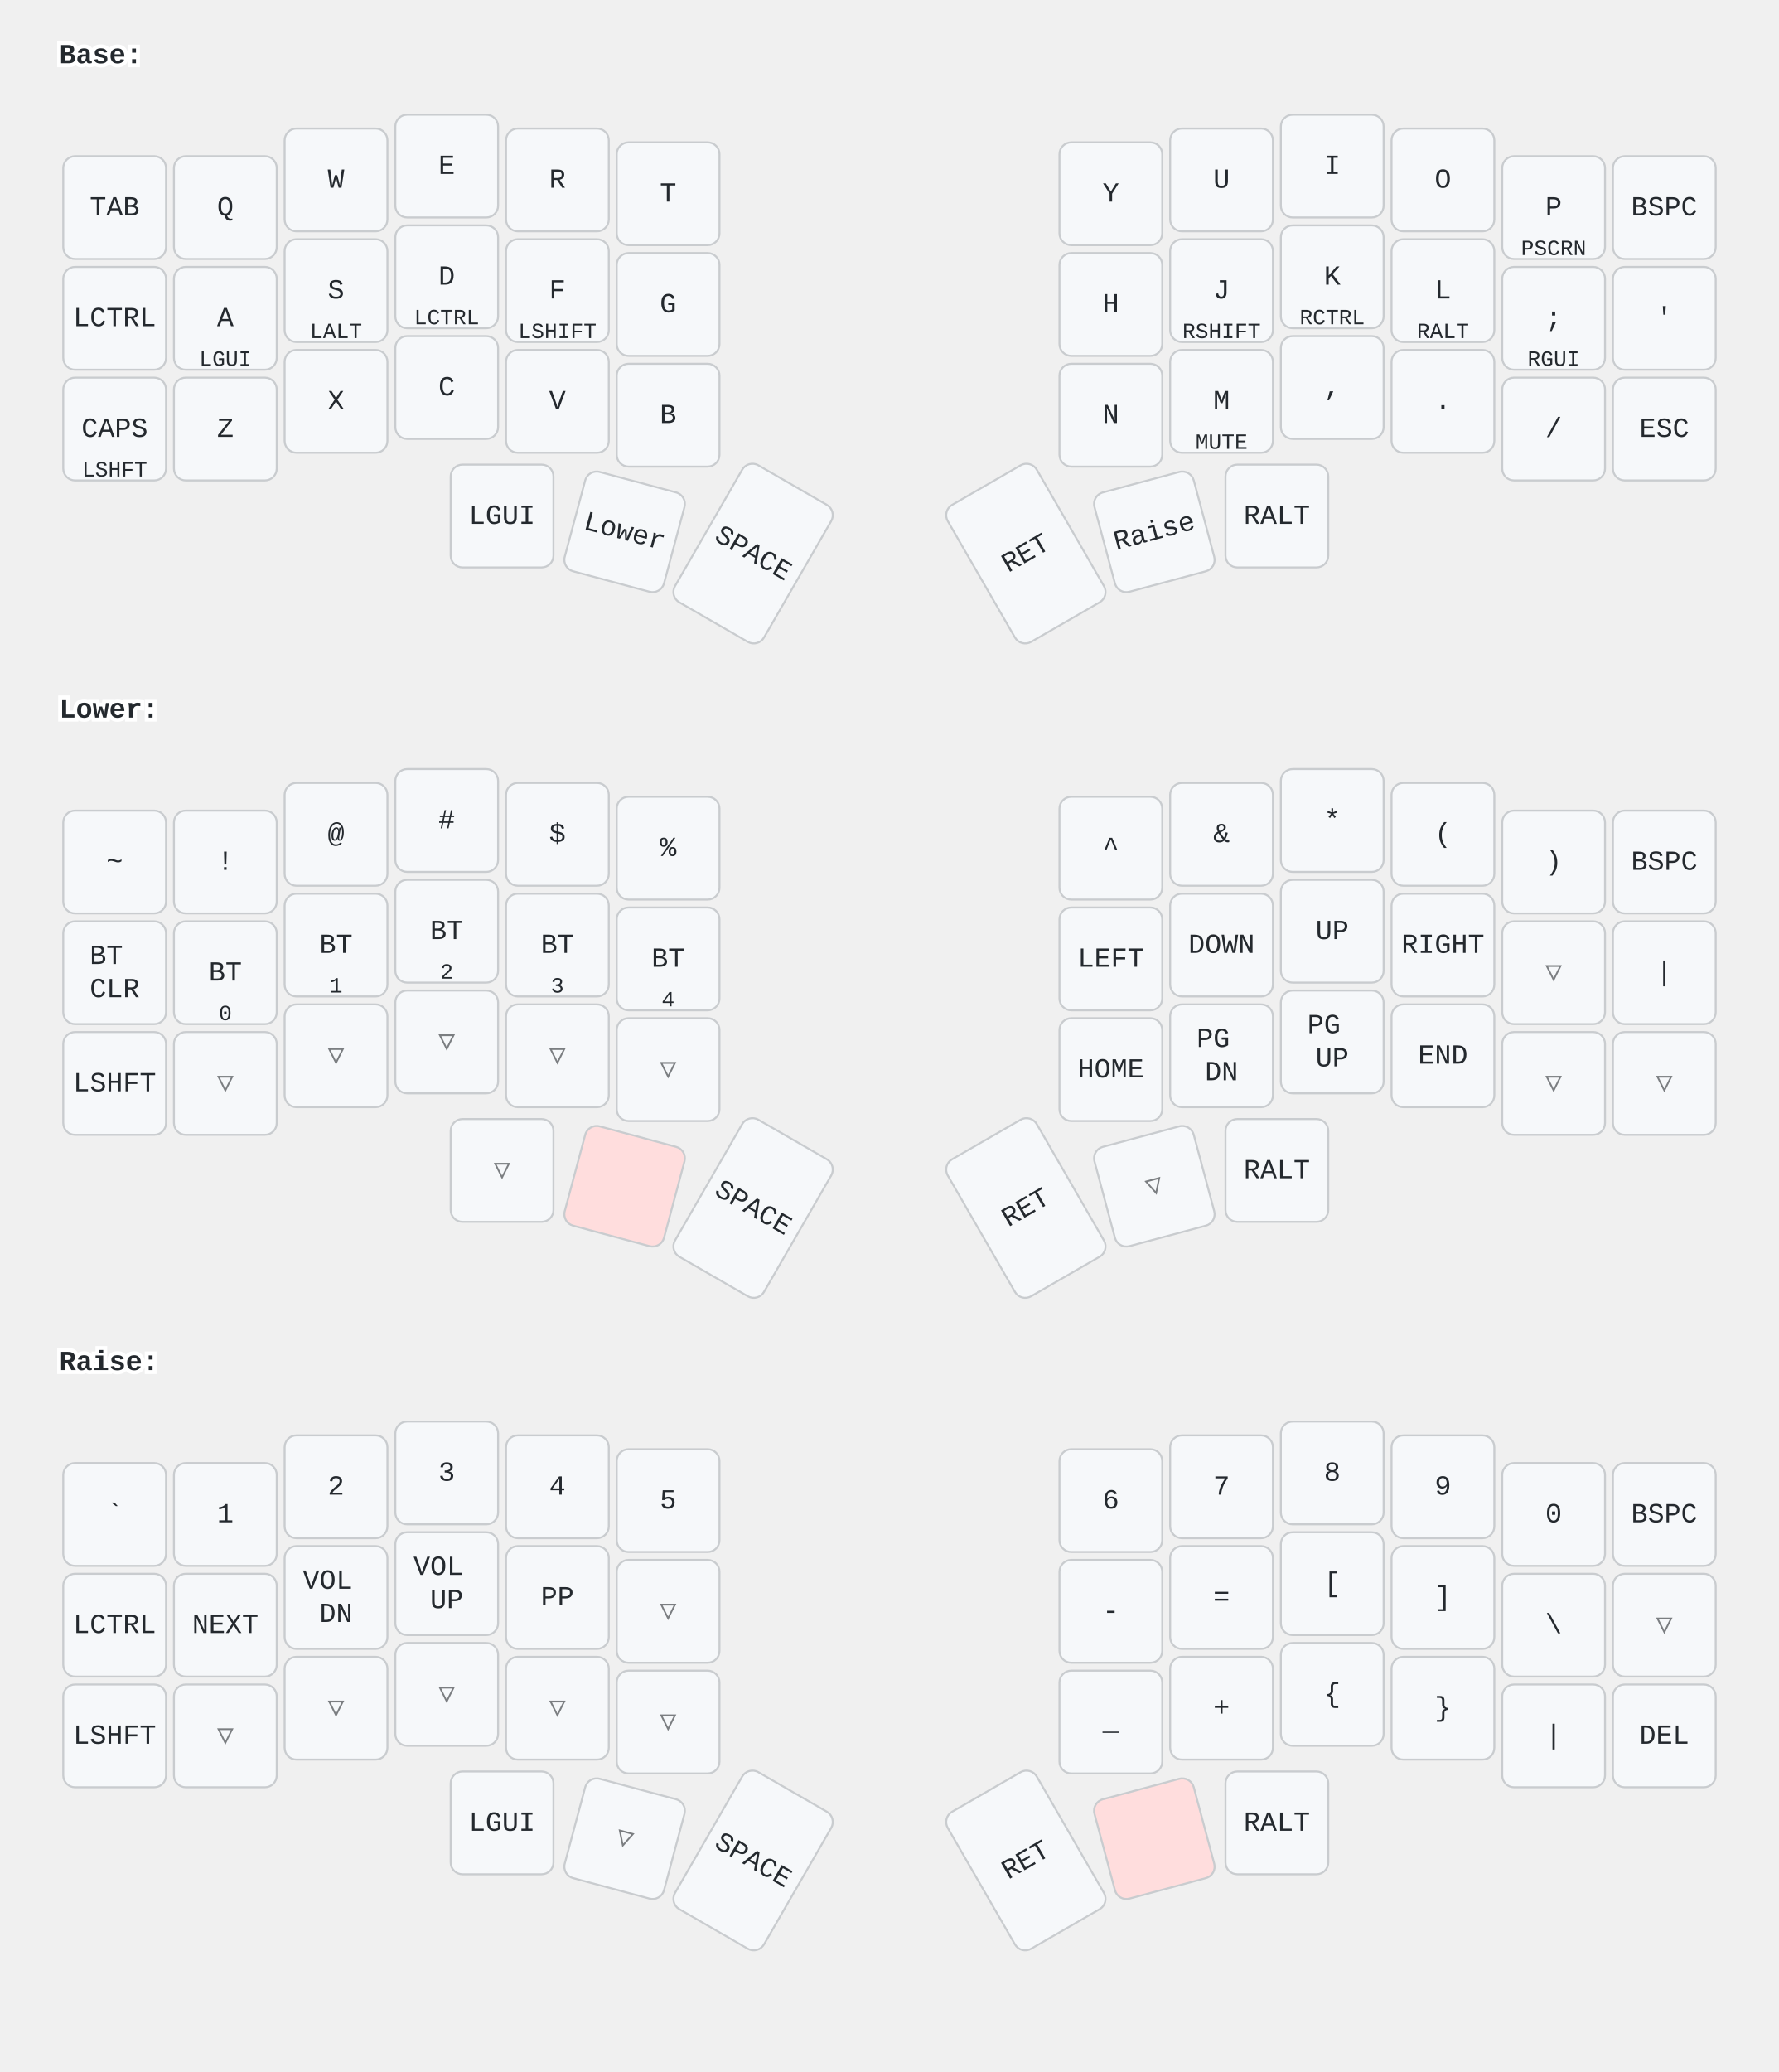
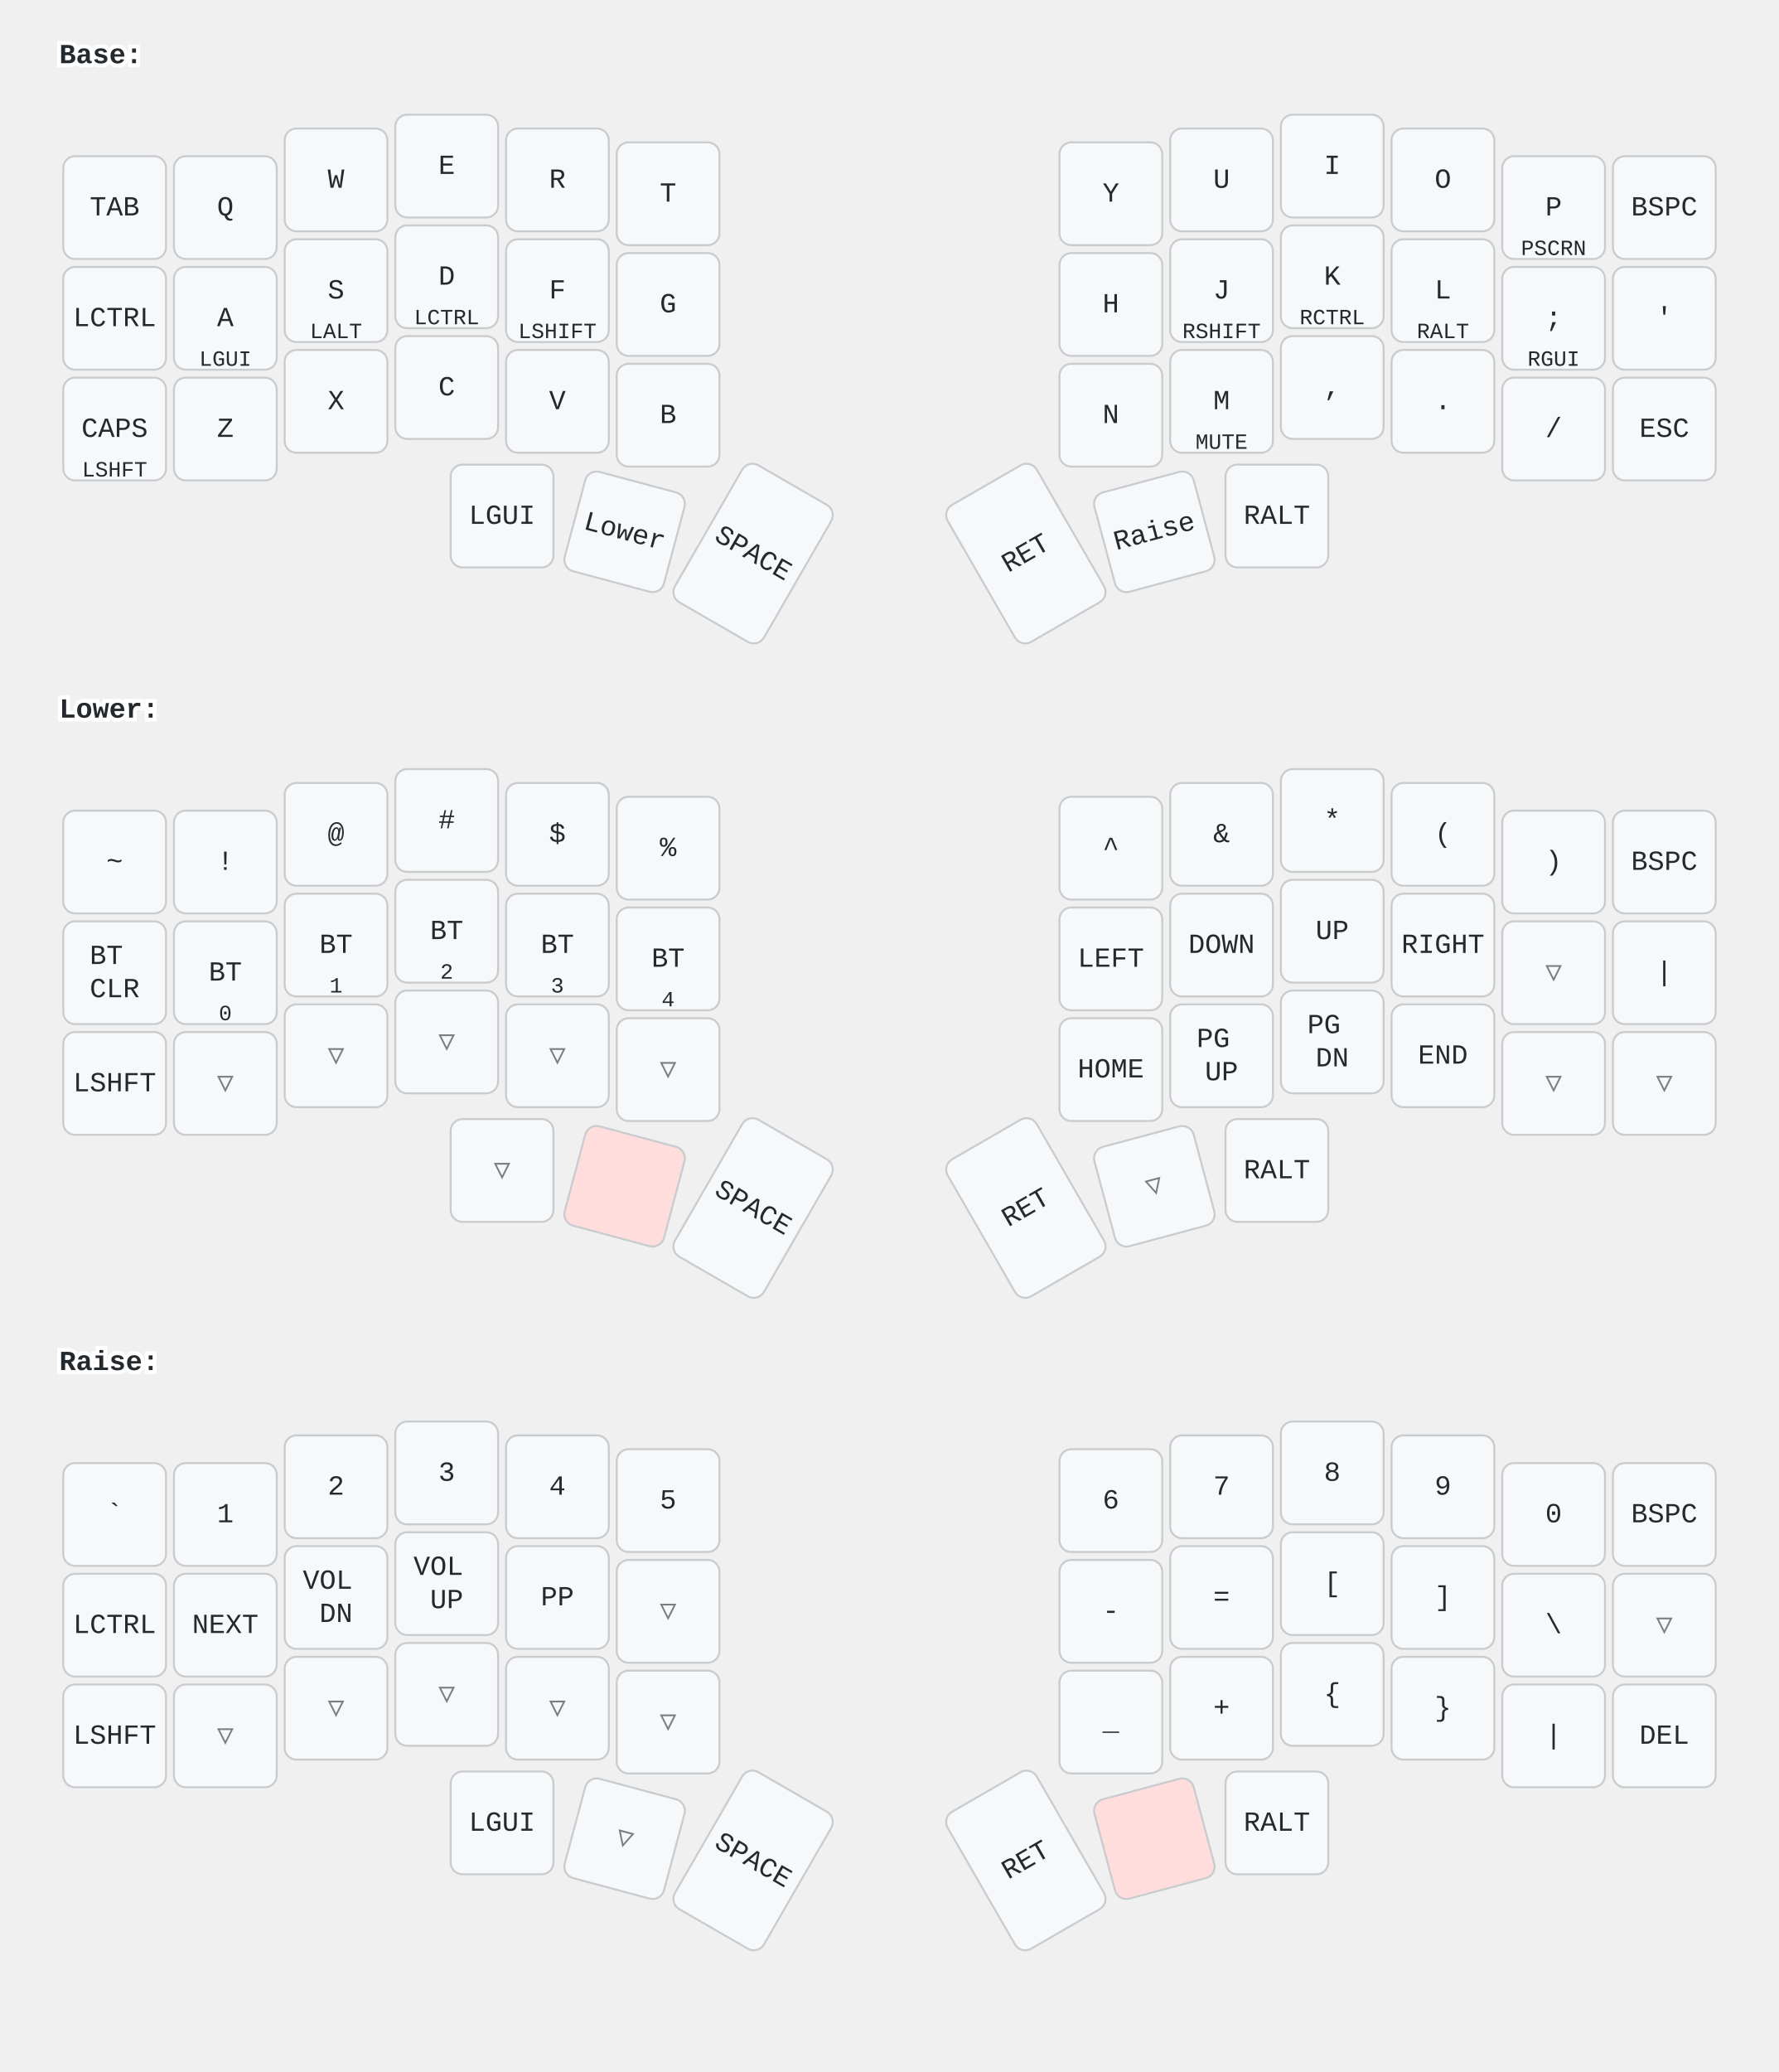
<svg xmlns="http://www.w3.org/2000/svg" width="900" height="1048" viewBox="0 0 900 1048" class="keymap">
  <style>/* inherit to force styles through use tags */
svg path {
    fill: inherit;
}

/* font and background color specifications */
svg.keymap {
    font-family: SFMono-Regular,Consolas,Liberation Mono,Menlo,monospace;
    font-size: 14px;
    font-kerning: normal;
    text-rendering: optimizeLegibility;
    fill: #24292e;
}

/* default key styling */
rect.key {
    fill: #f6f8fa;
}

rect.key, rect.combo {
    stroke: #c9cccf;
    stroke-width: 1;
}

/* default key side styling, only used is draw_key_sides is set */
rect.side {
    filter: brightness(90%);
}

/* color accent for combo boxes */
rect.combo, rect.combo-separate {
    fill: #cdf;
}

/* color accent for held keys */
rect.held, rect.combo.held {
    fill: #fdd;
}

/* color accent for ghost (optional) keys */
rect.ghost, rect.combo.ghost {
    stroke-dasharray: 4, 4;
    stroke-width: 2;
}

text {
    text-anchor: middle;
    dominant-baseline: middle;
}

/* styling for layer labels */
text.label {
    font-weight: bold;
    text-anchor: start;
    stroke: white;
    stroke-width: 4;
    paint-order: stroke;
}

/* styling for optional footer */
text.footer {
    text-anchor: end;
    dominant-baseline: auto;
    stroke: white;
    stroke-width: 4;
    paint-order: stroke;
}

/* styling for combo tap, and key hold/shifted label text */
text.combo, text.hold, text.shifted {
    font-size: 11px;
}

text.hold {
    text-anchor: middle;
    dominant-baseline: auto;
}

text.shifted {
    text-anchor: middle;
    dominant-baseline: hanging;
}

/* styling for hold/shifted label text in combo box */
text.combo.hold, text.combo.shifted {
    font-size: 8px;
}

/* lighter symbol for transparent keys */
text.trans {
    fill: #7b7e81;
}

/* styling for combo dendrons */
path.combo {
    stroke-width: 1;
    stroke: gray;
    fill: none;
}

/* Start Tabler Icons Cleanup */
/* cannot use height/width with glyphs */
.icon-tabler &gt; path {
    fill: inherit;
    stroke: inherit;
    stroke-width: 2;
}
/* hide tabler's default box */
.icon-tabler &gt; path[stroke="none"][fill="none"] {
    visibility: hidden;
}
/* End Tabler Icons Cleanup */
</style>
  <g transform="translate(30, 0)" class="layer-Base">
    <text x="0" y="28" class="label">Base:</text>
    <g transform="translate(0, 56)">
      <g transform="translate(28, 49)" class="key keypos-0">
        <rect rx="6" ry="6" x="-26" y="-26" width="52" height="52" class="key" />
        <text x="0" y="0" class="key tap">TAB</text>
      </g>
      <g transform="translate(84, 49)" class="key keypos-1">
        <rect rx="6" ry="6" x="-26" y="-26" width="52" height="52" class="key" />
        <text x="0" y="0" class="key tap">Q</text>
      </g>
      <g transform="translate(140, 35)" class="key keypos-2">
        <rect rx="6" ry="6" x="-26" y="-26" width="52" height="52" class="key" />
        <text x="0" y="0" class="key tap">W</text>
      </g>
      <g transform="translate(196, 28)" class="key keypos-3">
        <rect rx="6" ry="6" x="-26" y="-26" width="52" height="52" class="key" />
        <text x="0" y="0" class="key tap">E</text>
      </g>
      <g transform="translate(252, 35)" class="key keypos-4">
        <rect rx="6" ry="6" x="-26" y="-26" width="52" height="52" class="key" />
        <text x="0" y="0" class="key tap">R</text>
      </g>
      <g transform="translate(308, 42)" class="key keypos-5">
        <rect rx="6" ry="6" x="-26" y="-26" width="52" height="52" class="key" />
        <text x="0" y="0" class="key tap">T</text>
      </g>
      <g transform="translate(532, 42)" class="key keypos-6">
        <rect rx="6" ry="6" x="-26" y="-26" width="52" height="52" class="key" />
        <text x="0" y="0" class="key tap">Y</text>
      </g>
      <g transform="translate(588, 35)" class="key keypos-7">
        <rect rx="6" ry="6" x="-26" y="-26" width="52" height="52" class="key" />
        <text x="0" y="0" class="key tap">U</text>
      </g>
      <g transform="translate(644, 28)" class="key keypos-8">
        <rect rx="6" ry="6" x="-26" y="-26" width="52" height="52" class="key" />
        <text x="0" y="0" class="key tap">I</text>
      </g>
      <g transform="translate(700, 35)" class="key keypos-9">
        <rect rx="6" ry="6" x="-26" y="-26" width="52" height="52" class="key" />
        <text x="0" y="0" class="key tap">O</text>
      </g>
      <g transform="translate(756, 49)" class="key keypos-10">
        <rect rx="6" ry="6" x="-26" y="-26" width="52" height="52" class="key" />
        <text x="0" y="0" class="key tap">P</text>
        <text x="0" y="24" class="key hold">PSCRN</text>
      </g>
      <g transform="translate(812, 49)" class="key keypos-11">
        <rect rx="6" ry="6" x="-26" y="-26" width="52" height="52" class="key" />
        <text x="0" y="0" class="key tap">BSPC</text>
      </g>
      <g transform="translate(28, 105)" class="key keypos-12">
        <rect rx="6" ry="6" x="-26" y="-26" width="52" height="52" class="key" />
        <text x="0" y="0" class="key tap">LCTRL</text>
      </g>
      <g transform="translate(84, 105)" class="key keypos-13">
        <rect rx="6" ry="6" x="-26" y="-26" width="52" height="52" class="key" />
        <text x="0" y="0" class="key tap">A</text>
        <text x="0" y="24" class="key hold">LGUI</text>
      </g>
      <g transform="translate(140, 91)" class="key keypos-14">
        <rect rx="6" ry="6" x="-26" y="-26" width="52" height="52" class="key" />
        <text x="0" y="0" class="key tap">S</text>
        <text x="0" y="24" class="key hold">LALT</text>
      </g>
      <g transform="translate(196, 84)" class="key keypos-15">
        <rect rx="6" ry="6" x="-26" y="-26" width="52" height="52" class="key" />
        <text x="0" y="0" class="key tap">D</text>
        <text x="0" y="24" class="key hold">LCTRL</text>
      </g>
      <g transform="translate(252, 91)" class="key keypos-16">
        <rect rx="6" ry="6" x="-26" y="-26" width="52" height="52" class="key" />
        <text x="0" y="0" class="key tap">F</text>
        <text x="0" y="24" class="key hold">LSHIFT</text>
      </g>
      <g transform="translate(308, 98)" class="key keypos-17">
        <rect rx="6" ry="6" x="-26" y="-26" width="52" height="52" class="key" />
        <text x="0" y="0" class="key tap">G</text>
      </g>
      <g transform="translate(532, 98)" class="key keypos-18">
        <rect rx="6" ry="6" x="-26" y="-26" width="52" height="52" class="key" />
        <text x="0" y="0" class="key tap">H</text>
      </g>
      <g transform="translate(588, 91)" class="key keypos-19">
        <rect rx="6" ry="6" x="-26" y="-26" width="52" height="52" class="key" />
        <text x="0" y="0" class="key tap">J</text>
        <text x="0" y="24" class="key hold">RSHIFT</text>
      </g>
      <g transform="translate(644, 84)" class="key keypos-20">
        <rect rx="6" ry="6" x="-26" y="-26" width="52" height="52" class="key" />
        <text x="0" y="0" class="key tap">K</text>
        <text x="0" y="24" class="key hold">RCTRL</text>
      </g>
      <g transform="translate(700, 91)" class="key keypos-21">
        <rect rx="6" ry="6" x="-26" y="-26" width="52" height="52" class="key" />
        <text x="0" y="0" class="key tap">L</text>
        <text x="0" y="24" class="key hold">RALT</text>
      </g>
      <g transform="translate(756, 105)" class="key keypos-22">
        <rect rx="6" ry="6" x="-26" y="-26" width="52" height="52" class="key" />
        <text x="0" y="0" class="key tap">;</text>
        <text x="0" y="24" class="key hold">RGUI</text>
      </g>
      <g transform="translate(812, 105)" class="key keypos-23">
        <rect rx="6" ry="6" x="-26" y="-26" width="52" height="52" class="key" />
        <text x="0" y="0" class="key tap">'</text>
      </g>
      <g transform="translate(28, 161)" class="key keypos-24">
        <rect rx="6" ry="6" x="-26" y="-26" width="52" height="52" class="key" />
        <text x="0" y="0" class="key tap">CAPS</text>
        <text x="0" y="24" class="key hold">LSHFT</text>
      </g>
      <g transform="translate(84, 161)" class="key keypos-25">
        <rect rx="6" ry="6" x="-26" y="-26" width="52" height="52" class="key" />
        <text x="0" y="0" class="key tap">Z</text>
      </g>
      <g transform="translate(140, 147)" class="key keypos-26">
        <rect rx="6" ry="6" x="-26" y="-26" width="52" height="52" class="key" />
        <text x="0" y="0" class="key tap">X</text>
      </g>
      <g transform="translate(196, 140)" class="key keypos-27">
        <rect rx="6" ry="6" x="-26" y="-26" width="52" height="52" class="key" />
        <text x="0" y="0" class="key tap">C</text>
      </g>
      <g transform="translate(252, 147)" class="key keypos-28">
        <rect rx="6" ry="6" x="-26" y="-26" width="52" height="52" class="key" />
        <text x="0" y="0" class="key tap">V</text>
      </g>
      <g transform="translate(308, 154)" class="key keypos-29">
        <rect rx="6" ry="6" x="-26" y="-26" width="52" height="52" class="key" />
        <text x="0" y="0" class="key tap">B</text>
      </g>
      <g transform="translate(532, 154)" class="key keypos-30">
        <rect rx="6" ry="6" x="-26" y="-26" width="52" height="52" class="key" />
        <text x="0" y="0" class="key tap">N</text>
      </g>
      <g transform="translate(588, 147)" class="key keypos-31">
        <rect rx="6" ry="6" x="-26" y="-26" width="52" height="52" class="key" />
        <text x="0" y="0" class="key tap">M</text>
        <text x="0" y="24" class="key hold">MUTE</text>
      </g>
      <g transform="translate(644, 140)" class="key keypos-32">
        <rect rx="6" ry="6" x="-26" y="-26" width="52" height="52" class="key" />
        <text x="0" y="0" class="key tap">,</text>
      </g>
      <g transform="translate(700, 147)" class="key keypos-33">
        <rect rx="6" ry="6" x="-26" y="-26" width="52" height="52" class="key" />
        <text x="0" y="0" class="key tap">.</text>
      </g>
      <g transform="translate(756, 161)" class="key keypos-34">
        <rect rx="6" ry="6" x="-26" y="-26" width="52" height="52" class="key" />
        <text x="0" y="0" class="key tap">/</text>
      </g>
      <g transform="translate(812, 161)" class="key keypos-35">
        <rect rx="6" ry="6" x="-26" y="-26" width="52" height="52" class="key" />
        <text x="0" y="0" class="key tap">ESC</text>
      </g>
      <g transform="translate(224, 205)" class="key keypos-36">
        <rect rx="6" ry="6" x="-26" y="-26" width="52" height="52" class="key" />
        <text x="0" y="0" class="key tap">LGUI</text>
      </g>
      <g transform="translate(286, 213) rotate(15.0)" class="key keypos-37">
        <rect rx="6" ry="6" x="-26" y="-26" width="52" height="52" class="key" />
        <text x="0" y="0" class="key tap">Lower</text>
      </g>
      <g transform="translate(351, 224) rotate(30.0)" class="key keypos-38">
        <rect rx="6" ry="6" x="-26" y="-40" width="52" height="80" class="key" />
        <text x="0" y="0" class="key tap">SPACE</text>
      </g>
      <g transform="translate(489, 224) rotate(-30.0)" class="key keypos-39">
        <rect rx="6" ry="6" x="-26" y="-40" width="52" height="80" class="key" />
        <text x="0" y="0" class="key tap">RET</text>
      </g>
      <g transform="translate(554, 213) rotate(-15.0)" class="key keypos-40">
        <rect rx="6" ry="6" x="-26" y="-26" width="52" height="52" class="key" />
        <text x="0" y="0" class="key tap">Raise</text>
      </g>
      <g transform="translate(616, 205)" class="key keypos-41">
        <rect rx="6" ry="6" x="-26" y="-26" width="52" height="52" class="key" />
        <text x="0" y="0" class="key tap">RALT</text>
      </g>
    </g>
  </g>
  <g transform="translate(30, 331)" class="layer-Lower">
    <text x="0" y="28" class="label">Lower:</text>
    <g transform="translate(0, 56)">
      <g transform="translate(28, 49)" class="key keypos-0">
        <rect rx="6" ry="6" x="-26" y="-26" width="52" height="52" class="key" />
        <text x="0" y="0" class="key tap">~</text>
      </g>
      <g transform="translate(84, 49)" class="key keypos-1">
        <rect rx="6" ry="6" x="-26" y="-26" width="52" height="52" class="key" />
        <text x="0" y="0" class="key tap">!</text>
      </g>
      <g transform="translate(140, 35)" class="key keypos-2">
        <rect rx="6" ry="6" x="-26" y="-26" width="52" height="52" class="key" />
        <text x="0" y="0" class="key tap">@</text>
      </g>
      <g transform="translate(196, 28)" class="key keypos-3">
        <rect rx="6" ry="6" x="-26" y="-26" width="52" height="52" class="key" />
        <text x="0" y="0" class="key tap">#</text>
      </g>
      <g transform="translate(252, 35)" class="key keypos-4">
        <rect rx="6" ry="6" x="-26" y="-26" width="52" height="52" class="key" />
        <text x="0" y="0" class="key tap">$</text>
      </g>
      <g transform="translate(308, 42)" class="key keypos-5">
        <rect rx="6" ry="6" x="-26" y="-26" width="52" height="52" class="key" />
        <text x="0" y="0" class="key tap">%</text>
      </g>
      <g transform="translate(532, 42)" class="key keypos-6">
        <rect rx="6" ry="6" x="-26" y="-26" width="52" height="52" class="key" />
        <text x="0" y="0" class="key tap">^</text>
      </g>
      <g transform="translate(588, 35)" class="key keypos-7">
        <rect rx="6" ry="6" x="-26" y="-26" width="52" height="52" class="key" />
        <text x="0" y="0" class="key tap">&amp;</text>
      </g>
      <g transform="translate(644, 28)" class="key keypos-8">
        <rect rx="6" ry="6" x="-26" y="-26" width="52" height="52" class="key" />
        <text x="0" y="0" class="key tap">*</text>
      </g>
      <g transform="translate(700, 35)" class="key keypos-9">
        <rect rx="6" ry="6" x="-26" y="-26" width="52" height="52" class="key" />
        <text x="0" y="0" class="key tap">(</text>
      </g>
      <g transform="translate(756, 49)" class="key keypos-10">
        <rect rx="6" ry="6" x="-26" y="-26" width="52" height="52" class="key" />
        <text x="0" y="0" class="key tap">)</text>
      </g>
      <g transform="translate(812, 49)" class="key keypos-11">
        <rect rx="6" ry="6" x="-26" y="-26" width="52" height="52" class="key" />
        <text x="0" y="0" class="key tap">BSPC</text>
      </g>
      <g transform="translate(28, 105)" class="key keypos-12">
        <rect rx="6" ry="6" x="-26" y="-26" width="52" height="52" class="key" />
        <text x="0" y="0" class="key tap">
          <tspan x="0" dy="-0.6em">BT</tspan>
          <tspan x="0" dy="1.2em">CLR</tspan>
        </text>
      </g>
      <g transform="translate(84, 105)" class="key keypos-13">
        <rect rx="6" ry="6" x="-26" y="-26" width="52" height="52" class="key" />
        <text x="0" y="0" class="key tap">BT</text>
        <text x="0" y="24" class="key hold">0</text>
      </g>
      <g transform="translate(140, 91)" class="key keypos-14">
        <rect rx="6" ry="6" x="-26" y="-26" width="52" height="52" class="key" />
        <text x="0" y="0" class="key tap">BT</text>
        <text x="0" y="24" class="key hold">1</text>
      </g>
      <g transform="translate(196, 84)" class="key keypos-15">
        <rect rx="6" ry="6" x="-26" y="-26" width="52" height="52" class="key" />
        <text x="0" y="0" class="key tap">BT</text>
        <text x="0" y="24" class="key hold">2</text>
      </g>
      <g transform="translate(252, 91)" class="key keypos-16">
        <rect rx="6" ry="6" x="-26" y="-26" width="52" height="52" class="key" />
        <text x="0" y="0" class="key tap">BT</text>
        <text x="0" y="24" class="key hold">3</text>
      </g>
      <g transform="translate(308, 98)" class="key keypos-17">
        <rect rx="6" ry="6" x="-26" y="-26" width="52" height="52" class="key" />
        <text x="0" y="0" class="key tap">BT</text>
        <text x="0" y="24" class="key hold">4</text>
      </g>
      <g transform="translate(532, 98)" class="key keypos-18">
        <rect rx="6" ry="6" x="-26" y="-26" width="52" height="52" class="key" />
        <text x="0" y="0" class="key tap">LEFT</text>
      </g>
      <g transform="translate(588, 91)" class="key keypos-19">
        <rect rx="6" ry="6" x="-26" y="-26" width="52" height="52" class="key" />
        <text x="0" y="0" class="key tap">DOWN</text>
      </g>
      <g transform="translate(644, 84)" class="key keypos-20">
        <rect rx="6" ry="6" x="-26" y="-26" width="52" height="52" class="key" />
        <text x="0" y="0" class="key tap">UP</text>
      </g>
      <g transform="translate(700, 91)" class="key keypos-21">
        <rect rx="6" ry="6" x="-26" y="-26" width="52" height="52" class="key" />
        <text x="0" y="0" class="key tap">RIGHT</text>
      </g>
      <g transform="translate(756, 105)" class="key trans keypos-22">
        <rect rx="6" ry="6" x="-26" y="-26" width="52" height="52" class="key trans" />
        <text x="0" y="0" class="key trans tap">▽</text>
      </g>
      <g transform="translate(812, 105)" class="key keypos-23">
        <rect rx="6" ry="6" x="-26" y="-26" width="52" height="52" class="key" />
        <text x="0" y="0" class="key tap">|</text>
      </g>
      <g transform="translate(28, 161)" class="key keypos-24">
        <rect rx="6" ry="6" x="-26" y="-26" width="52" height="52" class="key" />
        <text x="0" y="0" class="key tap">LSHFT</text>
      </g>
      <g transform="translate(84, 161)" class="key trans keypos-25">
        <rect rx="6" ry="6" x="-26" y="-26" width="52" height="52" class="key trans" />
        <text x="0" y="0" class="key trans tap">▽</text>
      </g>
      <g transform="translate(140, 147)" class="key trans keypos-26">
        <rect rx="6" ry="6" x="-26" y="-26" width="52" height="52" class="key trans" />
        <text x="0" y="0" class="key trans tap">▽</text>
      </g>
      <g transform="translate(196, 140)" class="key trans keypos-27">
        <rect rx="6" ry="6" x="-26" y="-26" width="52" height="52" class="key trans" />
        <text x="0" y="0" class="key trans tap">▽</text>
      </g>
      <g transform="translate(252, 147)" class="key trans keypos-28">
        <rect rx="6" ry="6" x="-26" y="-26" width="52" height="52" class="key trans" />
        <text x="0" y="0" class="key trans tap">▽</text>
      </g>
      <g transform="translate(308, 154)" class="key trans keypos-29">
        <rect rx="6" ry="6" x="-26" y="-26" width="52" height="52" class="key trans" />
        <text x="0" y="0" class="key trans tap">▽</text>
      </g>
      <g transform="translate(532, 154)" class="key keypos-30">
        <rect rx="6" ry="6" x="-26" y="-26" width="52" height="52" class="key" />
        <text x="0" y="0" class="key tap">HOME</text>
      </g>
      <g transform="translate(588, 147)" class="key keypos-31">
        <rect rx="6" ry="6" x="-26" y="-26" width="52" height="52" class="key" />
        <text x="0" y="0" class="key tap">
          <tspan x="0" dy="-0.6em">PG</tspan>
-           <tspan x="0" dy="1.2em">DN</tspan>
+           <tspan x="0" dy="1.2em">UP</tspan>
        </text>
      </g>
      <g transform="translate(644, 140)" class="key keypos-32">
        <rect rx="6" ry="6" x="-26" y="-26" width="52" height="52" class="key" />
        <text x="0" y="0" class="key tap">
          <tspan x="0" dy="-0.6em">PG</tspan>
-           <tspan x="0" dy="1.2em">UP</tspan>
+           <tspan x="0" dy="1.2em">DN</tspan>
        </text>
      </g>
      <g transform="translate(700, 147)" class="key keypos-33">
        <rect rx="6" ry="6" x="-26" y="-26" width="52" height="52" class="key" />
        <text x="0" y="0" class="key tap">END</text>
      </g>
      <g transform="translate(756, 161)" class="key trans keypos-34">
        <rect rx="6" ry="6" x="-26" y="-26" width="52" height="52" class="key trans" />
        <text x="0" y="0" class="key trans tap">▽</text>
      </g>
      <g transform="translate(812, 161)" class="key trans keypos-35">
        <rect rx="6" ry="6" x="-26" y="-26" width="52" height="52" class="key trans" />
        <text x="0" y="0" class="key trans tap">▽</text>
      </g>
      <g transform="translate(224, 205)" class="key trans keypos-36">
        <rect rx="6" ry="6" x="-26" y="-26" width="52" height="52" class="key trans" />
        <text x="0" y="0" class="key trans tap">▽</text>
      </g>
      <g transform="translate(286, 213) rotate(15.0)" class="key held keypos-37">
        <rect rx="6" ry="6" x="-26" y="-26" width="52" height="52" class="key held" />
      </g>
      <g transform="translate(351, 224) rotate(30.0)" class="key keypos-38">
        <rect rx="6" ry="6" x="-26" y="-40" width="52" height="80" class="key" />
        <text x="0" y="0" class="key tap">SPACE</text>
      </g>
      <g transform="translate(489, 224) rotate(-30.0)" class="key keypos-39">
        <rect rx="6" ry="6" x="-26" y="-40" width="52" height="80" class="key" />
        <text x="0" y="0" class="key tap">RET</text>
      </g>
      <g transform="translate(554, 213) rotate(-15.0)" class="key trans keypos-40">
        <rect rx="6" ry="6" x="-26" y="-26" width="52" height="52" class="key trans" />
        <text x="0" y="0" class="key trans tap">▽</text>
      </g>
      <g transform="translate(616, 205)" class="key keypos-41">
        <rect rx="6" ry="6" x="-26" y="-26" width="52" height="52" class="key" />
        <text x="0" y="0" class="key tap">RALT</text>
      </g>
    </g>
  </g>
  <g transform="translate(30, 661)" class="layer-Raise">
    <text x="0" y="28" class="label">Raise:</text>
    <g transform="translate(0, 56)">
      <g transform="translate(28, 49)" class="key keypos-0">
        <rect rx="6" ry="6" x="-26" y="-26" width="52" height="52" class="key" />
        <text x="0" y="0" class="key tap">`</text>
      </g>
      <g transform="translate(84, 49)" class="key keypos-1">
        <rect rx="6" ry="6" x="-26" y="-26" width="52" height="52" class="key" />
        <text x="0" y="0" class="key tap">1</text>
      </g>
      <g transform="translate(140, 35)" class="key keypos-2">
        <rect rx="6" ry="6" x="-26" y="-26" width="52" height="52" class="key" />
        <text x="0" y="0" class="key tap">2</text>
      </g>
      <g transform="translate(196, 28)" class="key keypos-3">
        <rect rx="6" ry="6" x="-26" y="-26" width="52" height="52" class="key" />
        <text x="0" y="0" class="key tap">3</text>
      </g>
      <g transform="translate(252, 35)" class="key keypos-4">
        <rect rx="6" ry="6" x="-26" y="-26" width="52" height="52" class="key" />
        <text x="0" y="0" class="key tap">4</text>
      </g>
      <g transform="translate(308, 42)" class="key keypos-5">
        <rect rx="6" ry="6" x="-26" y="-26" width="52" height="52" class="key" />
        <text x="0" y="0" class="key tap">5</text>
      </g>
      <g transform="translate(532, 42)" class="key keypos-6">
        <rect rx="6" ry="6" x="-26" y="-26" width="52" height="52" class="key" />
        <text x="0" y="0" class="key tap">6</text>
      </g>
      <g transform="translate(588, 35)" class="key keypos-7">
        <rect rx="6" ry="6" x="-26" y="-26" width="52" height="52" class="key" />
        <text x="0" y="0" class="key tap">7</text>
      </g>
      <g transform="translate(644, 28)" class="key keypos-8">
        <rect rx="6" ry="6" x="-26" y="-26" width="52" height="52" class="key" />
        <text x="0" y="0" class="key tap">8</text>
      </g>
      <g transform="translate(700, 35)" class="key keypos-9">
        <rect rx="6" ry="6" x="-26" y="-26" width="52" height="52" class="key" />
        <text x="0" y="0" class="key tap">9</text>
      </g>
      <g transform="translate(756, 49)" class="key keypos-10">
        <rect rx="6" ry="6" x="-26" y="-26" width="52" height="52" class="key" />
        <text x="0" y="0" class="key tap">0</text>
      </g>
      <g transform="translate(812, 49)" class="key keypos-11">
        <rect rx="6" ry="6" x="-26" y="-26" width="52" height="52" class="key" />
        <text x="0" y="0" class="key tap">BSPC</text>
      </g>
      <g transform="translate(28, 105)" class="key keypos-12">
        <rect rx="6" ry="6" x="-26" y="-26" width="52" height="52" class="key" />
        <text x="0" y="0" class="key tap">LCTRL</text>
      </g>
      <g transform="translate(84, 105)" class="key keypos-13">
        <rect rx="6" ry="6" x="-26" y="-26" width="52" height="52" class="key" />
        <text x="0" y="0" class="key tap">NEXT</text>
      </g>
      <g transform="translate(140, 91)" class="key keypos-14">
        <rect rx="6" ry="6" x="-26" y="-26" width="52" height="52" class="key" />
        <text x="0" y="0" class="key tap">
          <tspan x="0" dy="-0.6em">VOL</tspan>
          <tspan x="0" dy="1.2em">DN</tspan>
        </text>
      </g>
      <g transform="translate(196, 84)" class="key keypos-15">
        <rect rx="6" ry="6" x="-26" y="-26" width="52" height="52" class="key" />
        <text x="0" y="0" class="key tap">
          <tspan x="0" dy="-0.6em">VOL</tspan>
          <tspan x="0" dy="1.2em">UP</tspan>
        </text>
      </g>
      <g transform="translate(252, 91)" class="key keypos-16">
        <rect rx="6" ry="6" x="-26" y="-26" width="52" height="52" class="key" />
        <text x="0" y="0" class="key tap">PP</text>
      </g>
      <g transform="translate(308, 98)" class="key trans keypos-17">
        <rect rx="6" ry="6" x="-26" y="-26" width="52" height="52" class="key trans" />
        <text x="0" y="0" class="key trans tap">▽</text>
      </g>
      <g transform="translate(532, 98)" class="key keypos-18">
        <rect rx="6" ry="6" x="-26" y="-26" width="52" height="52" class="key" />
        <text x="0" y="0" class="key tap">-</text>
      </g>
      <g transform="translate(588, 91)" class="key keypos-19">
        <rect rx="6" ry="6" x="-26" y="-26" width="52" height="52" class="key" />
        <text x="0" y="0" class="key tap">=</text>
      </g>
      <g transform="translate(644, 84)" class="key keypos-20">
        <rect rx="6" ry="6" x="-26" y="-26" width="52" height="52" class="key" />
        <text x="0" y="0" class="key tap">[</text>
      </g>
      <g transform="translate(700, 91)" class="key keypos-21">
        <rect rx="6" ry="6" x="-26" y="-26" width="52" height="52" class="key" />
        <text x="0" y="0" class="key tap">]</text>
      </g>
      <g transform="translate(756, 105)" class="key keypos-22">
        <rect rx="6" ry="6" x="-26" y="-26" width="52" height="52" class="key" />
        <text x="0" y="0" class="key tap">\</text>
      </g>
      <g transform="translate(812, 105)" class="key trans keypos-23">
        <rect rx="6" ry="6" x="-26" y="-26" width="52" height="52" class="key trans" />
        <text x="0" y="0" class="key trans tap">▽</text>
      </g>
      <g transform="translate(28, 161)" class="key keypos-24">
        <rect rx="6" ry="6" x="-26" y="-26" width="52" height="52" class="key" />
        <text x="0" y="0" class="key tap">LSHFT</text>
      </g>
      <g transform="translate(84, 161)" class="key trans keypos-25">
        <rect rx="6" ry="6" x="-26" y="-26" width="52" height="52" class="key trans" />
        <text x="0" y="0" class="key trans tap">▽</text>
      </g>
      <g transform="translate(140, 147)" class="key trans keypos-26">
        <rect rx="6" ry="6" x="-26" y="-26" width="52" height="52" class="key trans" />
        <text x="0" y="0" class="key trans tap">▽</text>
      </g>
      <g transform="translate(196, 140)" class="key trans keypos-27">
        <rect rx="6" ry="6" x="-26" y="-26" width="52" height="52" class="key trans" />
        <text x="0" y="0" class="key trans tap">▽</text>
      </g>
      <g transform="translate(252, 147)" class="key trans keypos-28">
        <rect rx="6" ry="6" x="-26" y="-26" width="52" height="52" class="key trans" />
        <text x="0" y="0" class="key trans tap">▽</text>
      </g>
      <g transform="translate(308, 154)" class="key trans keypos-29">
        <rect rx="6" ry="6" x="-26" y="-26" width="52" height="52" class="key trans" />
        <text x="0" y="0" class="key trans tap">▽</text>
      </g>
      <g transform="translate(532, 154)" class="key keypos-30">
        <rect rx="6" ry="6" x="-26" y="-26" width="52" height="52" class="key" />
        <text x="0" y="0" class="key tap">_</text>
      </g>
      <g transform="translate(588, 147)" class="key keypos-31">
        <rect rx="6" ry="6" x="-26" y="-26" width="52" height="52" class="key" />
        <text x="0" y="0" class="key tap">+</text>
      </g>
      <g transform="translate(644, 140)" class="key keypos-32">
        <rect rx="6" ry="6" x="-26" y="-26" width="52" height="52" class="key" />
        <text x="0" y="0" class="key tap">{</text>
      </g>
      <g transform="translate(700, 147)" class="key keypos-33">
        <rect rx="6" ry="6" x="-26" y="-26" width="52" height="52" class="key" />
        <text x="0" y="0" class="key tap">}</text>
      </g>
      <g transform="translate(756, 161)" class="key keypos-34">
        <rect rx="6" ry="6" x="-26" y="-26" width="52" height="52" class="key" />
        <text x="0" y="0" class="key tap">|</text>
      </g>
      <g transform="translate(812, 161)" class="key keypos-35">
        <rect rx="6" ry="6" x="-26" y="-26" width="52" height="52" class="key" />
        <text x="0" y="0" class="key tap">DEL</text>
      </g>
      <g transform="translate(224, 205)" class="key keypos-36">
        <rect rx="6" ry="6" x="-26" y="-26" width="52" height="52" class="key" />
        <text x="0" y="0" class="key tap">LGUI</text>
      </g>
      <g transform="translate(286, 213) rotate(15.0)" class="key trans keypos-37">
        <rect rx="6" ry="6" x="-26" y="-26" width="52" height="52" class="key trans" />
        <text x="0" y="0" class="key trans tap">▽</text>
      </g>
      <g transform="translate(351, 224) rotate(30.0)" class="key keypos-38">
        <rect rx="6" ry="6" x="-26" y="-40" width="52" height="80" class="key" />
        <text x="0" y="0" class="key tap">SPACE</text>
      </g>
      <g transform="translate(489, 224) rotate(-30.0)" class="key keypos-39">
        <rect rx="6" ry="6" x="-26" y="-40" width="52" height="80" class="key" />
        <text x="0" y="0" class="key tap">RET</text>
      </g>
      <g transform="translate(554, 213) rotate(-15.0)" class="key held keypos-40">
        <rect rx="6" ry="6" x="-26" y="-26" width="52" height="52" class="key held" />
      </g>
      <g transform="translate(616, 205)" class="key keypos-41">
        <rect rx="6" ry="6" x="-26" y="-26" width="52" height="52" class="key" />
        <text x="0" y="0" class="key tap">RALT</text>
      </g>
    </g>
  </g>
</svg>
